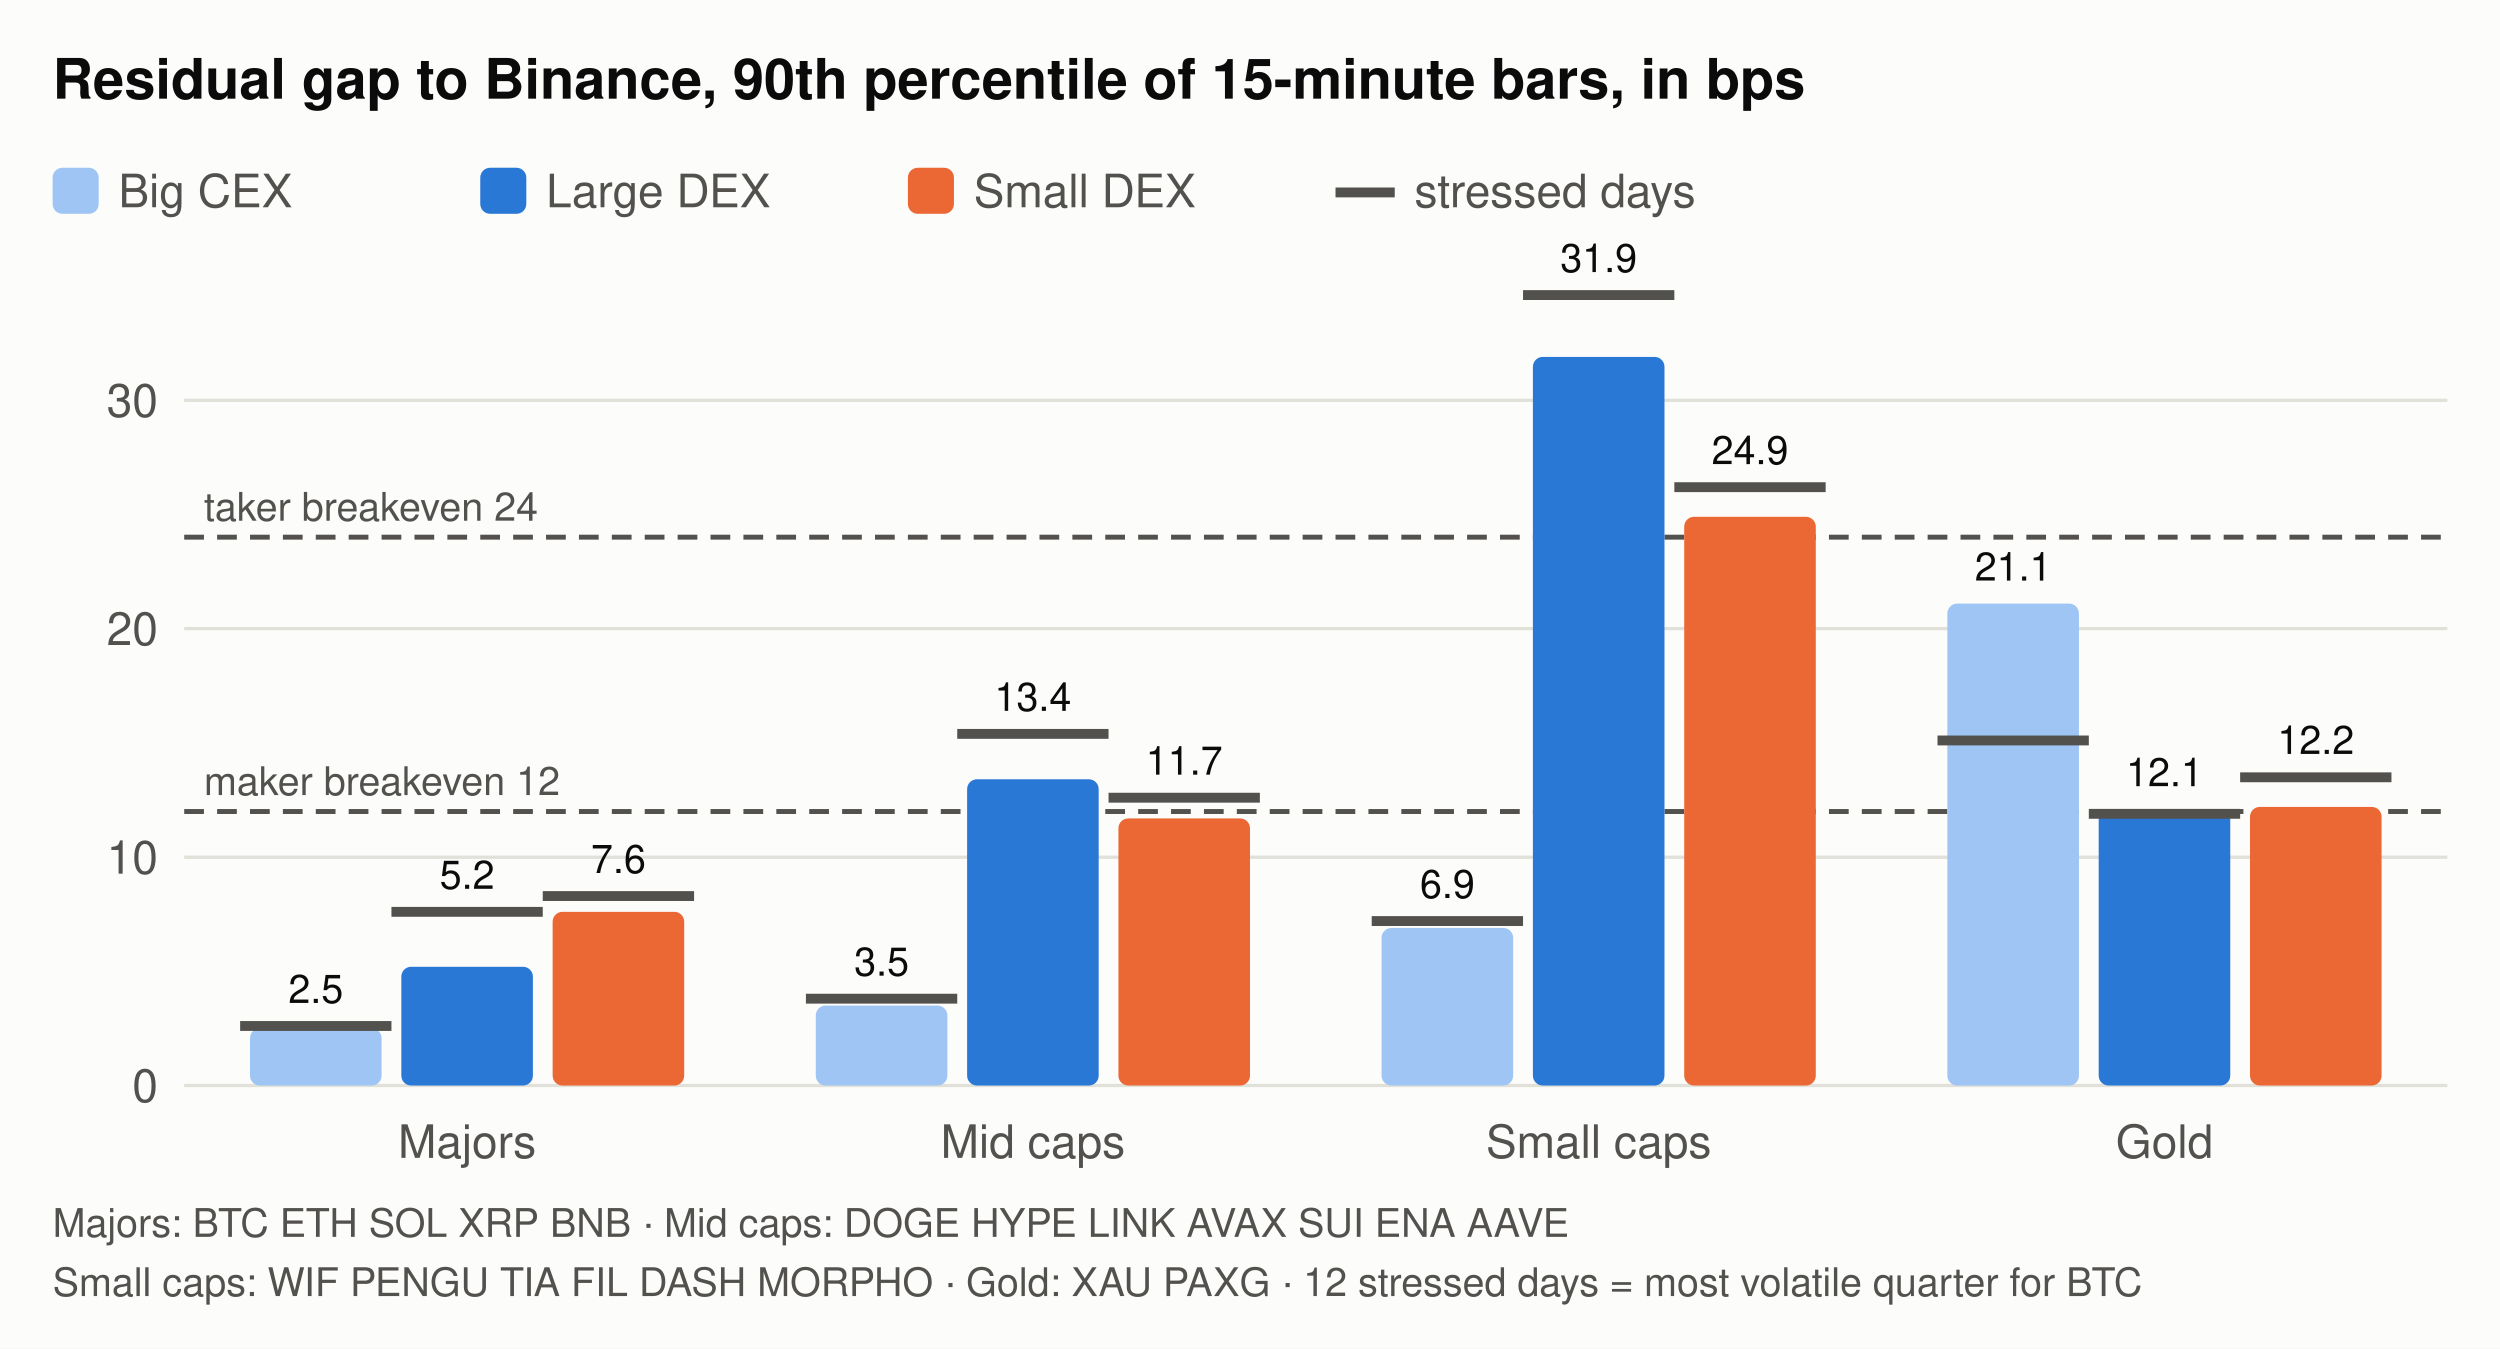
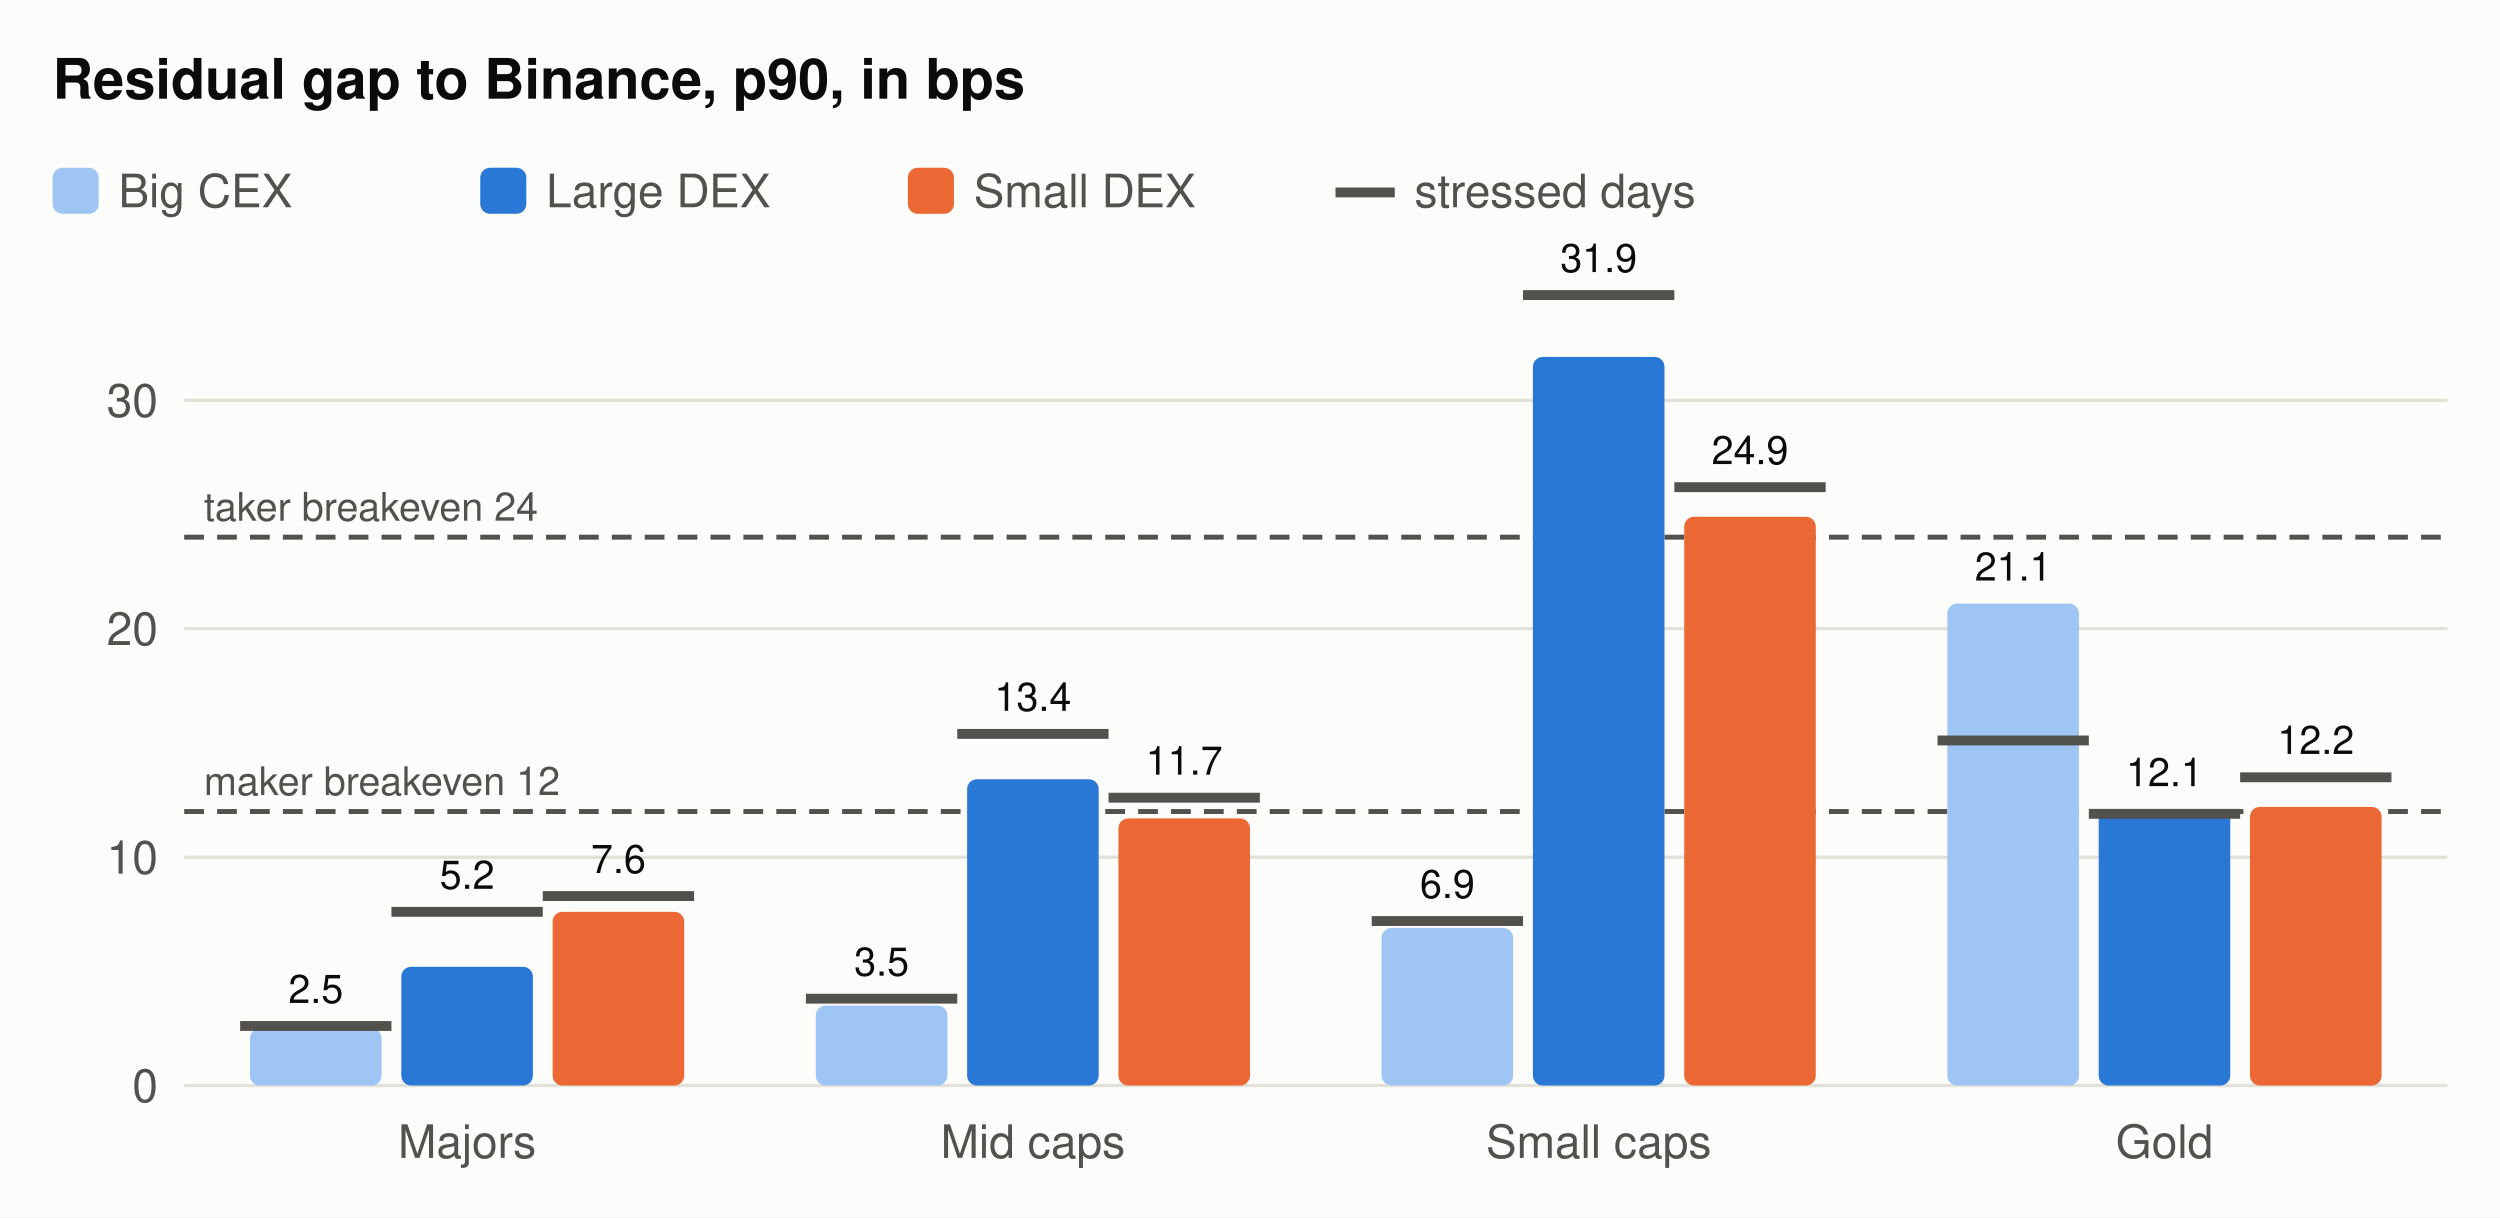
- <svg xmlns="http://www.w3.org/2000/svg" viewBox="0 0 760 410" width="760" height="410" role="img" aria-labelledby="t d">
+ <svg xmlns="http://www.w3.org/2000/svg" viewBox="0 0 760 370" width="760" height="370" role="img" aria-labelledby="t d">
  <style>
text{font-family:Helvetica,Arial,sans-serif;fill:#52514e;font-size:14px}
.t{fill:#0b0b0b;font-size:17px;font-weight:700}.l{fill:#0b0b0b}.b{font-weight:700}.w{fill:#ffffff;font-weight:700}.s{font-size:12px}
.grid{stroke:#e1e0d9;stroke-width:1}.axis{stroke:#c3c2b7;stroke-width:1}.hur{stroke:#52514e;stroke-width:1.5;stroke-dasharray:6 4}
@media (prefers-color-scheme: dark){
text{fill:#c3c2b7}.t,.l{fill:#f0efec}.w{fill:#ffffff}.grid{stroke:#2c2c2a}.axis{stroke:#383835}.hur{stroke:#c3c2b7}
[fill="#fcfcfb"]{fill:#1a1a19}[fill="#2a78d6"]{fill:#3987e5}[fill="#9ec5f4"]{fill:#184f95}
- [fill="#eb6834"]{fill:#d95926}[fill="#f6c2a8"]{fill:#7a3416}[fill="#c3c2b7"]{fill:#5a5955}}
+ [fill="#eb6834"]{fill:#d95926}[fill="#f6c2a8"]{fill:#7a3416}[fill="#c3c2b7"]{fill:#5a5955}[fill="#52514e"]{fill:#c3c2b7}}
</style>
-   <rect width="760" height="410" fill="#fcfcfb" />
-   <text class="t" x="16" y="30">Residual gap to Binance, 90th percentile of 15-minute bars, in bps</text>
+   <rect width="760" height="370" fill="#fcfcfb" />
+   <text class="t" x="16" y="30">Residual gap to Binance, p90, in bps</text>
  <rect x="16" y="51" width="14" height="14" rx="3" fill="#9ec5f4" />
  <text x="36" y="63">Big CEX</text>
  <rect x="146" y="51" width="14" height="14" rx="3" fill="#2a78d6" />
  <text x="166" y="63">Large DEX</text>
  <rect x="276" y="51" width="14" height="14" rx="3" fill="#eb6834" />
  <text x="296" y="63">Small DEX</text>
  <rect x="406" y="57" width="18" height="3" fill="#52514e" />
  <text x="430" y="63">stressed days</text>
  <line class="grid" x1="56" y1="330.0" x2="744" y2="330.0" />
  <text x="48" y="335.0" text-anchor="end">0</text>
  <line class="grid" x1="56" y1="260.6" x2="744" y2="260.6" />
  <text x="48" y="265.6" text-anchor="end">10</text>
  <line class="grid" x1="56" y1="191.1" x2="744" y2="191.1" />
  <text x="48" y="196.1" text-anchor="end">20</text>
  <line class="grid" x1="56" y1="121.7" x2="744" y2="121.7" />
  <text x="48" y="126.7" text-anchor="end">30</text>
  <line class="hur" x1="56" y1="246.7" x2="744" y2="246.7" />
  <text class="s" x="62" y="241.7">maker breakeven 12</text>
  <line class="hur" x1="56" y1="163.3" x2="744" y2="163.3" />
  <text class="s" x="62" y="158.3">taker breakeven 24</text>
  <rect x="76.0" y="312.6" width="40" height="17.4" rx="3" fill="#9ec5f4" />
  <rect x="73.0" y="310.4" width="46" height="3" fill="#52514e" />
  <text class="l s" x="96.0" y="304.9" text-anchor="middle">2.5</text>
  <rect x="122.0" y="293.9" width="40" height="36.1" rx="3" fill="#2a78d6" />
  <rect x="119.0" y="275.7" width="46" height="3" fill="#52514e" />
  <text class="l s" x="142.0" y="270.2" text-anchor="middle">5.2</text>
  <rect x="168.0" y="277.2" width="40" height="52.8" rx="3" fill="#eb6834" />
  <rect x="165.0" y="270.9" width="46" height="3" fill="#52514e" />
  <text class="l s" x="188.0" y="265.4" text-anchor="middle">7.6</text>
  <text x="142.0" y="352" text-anchor="middle">Majors</text>
  <rect x="248.0" y="305.7" width="40" height="24.3" rx="3" fill="#9ec5f4" />
  <rect x="245.0" y="302.1" width="46" height="3" fill="#52514e" />
  <text class="l s" x="268.0" y="296.6" text-anchor="middle">3.5</text>
  <rect x="294.0" y="236.9" width="40" height="93.1" rx="3" fill="#2a78d6" />
  <rect x="291.0" y="221.6" width="46" height="3" fill="#52514e" />
  <text class="l s" x="314.0" y="216.1" text-anchor="middle">13.4</text>
  <rect x="340.0" y="248.8" width="40" height="81.2" rx="3" fill="#eb6834" />
  <rect x="337.0" y="241.0" width="46" height="3" fill="#52514e" />
  <text class="l s" x="360.0" y="235.5" text-anchor="middle">11.7</text>
  <text x="314.0" y="352" text-anchor="middle">Mid caps</text>
  <rect x="420.0" y="282.1" width="40" height="47.9" rx="3" fill="#9ec5f4" />
  <rect x="417.0" y="278.5" width="46" height="3" fill="#52514e" />
  <text class="l s" x="440.0" y="273.0" text-anchor="middle">6.9</text>
  <rect x="466.0" y="108.5" width="40" height="221.5" rx="3" fill="#2a78d6" />
  <rect x="463.0" y="88.2" width="46" height="3" fill="#52514e" />
  <text class="l s" x="486.0" y="82.7" text-anchor="middle">31.9</text>
  <rect x="512.0" y="157.1" width="40" height="172.9" rx="3" fill="#eb6834" />
  <rect x="509.0" y="146.6" width="46" height="3" fill="#52514e" />
  <text class="l s" x="532.0" y="141.1" text-anchor="middle">24.9</text>
  <text x="486.0" y="352" text-anchor="middle">Small caps</text>
  <rect x="592.0" y="183.5" width="40" height="146.5" rx="3" fill="#9ec5f4" />
  <rect x="589.0" y="223.6" width="46" height="3" fill="#52514e" />
  <text class="l s" x="612.0" y="176.5" text-anchor="middle">21.1</text>
  <rect x="638.0" y="246.0" width="40" height="84.0" rx="3" fill="#2a78d6" />
  <rect x="635.0" y="245.9" width="46" height="3" fill="#52514e" />
  <text class="l s" x="658.0" y="239.0" text-anchor="middle">12.1</text>
  <rect x="684.0" y="245.3" width="40" height="84.7" rx="3" fill="#eb6834" />
  <rect x="681.0" y="234.8" width="46" height="3" fill="#52514e" />
  <text class="l s" x="704.0" y="229.2" text-anchor="middle">12.2</text>
  <text x="658.0" y="352" text-anchor="middle">Gold</text>
-   <text class="s" x="16" y="376">Majors: BTC ETH SOL XRP BNB · Mid caps: DOGE HYPE LINK AVAX SUI ENA AAVE</text>
-   <text class="s" x="16" y="394">Small caps: WIF PENGU TIA FIL DASH MORPHO · Gold: XAU PAXG · 12 stressed days = most volatile quarter for BTC</text>
</svg>
